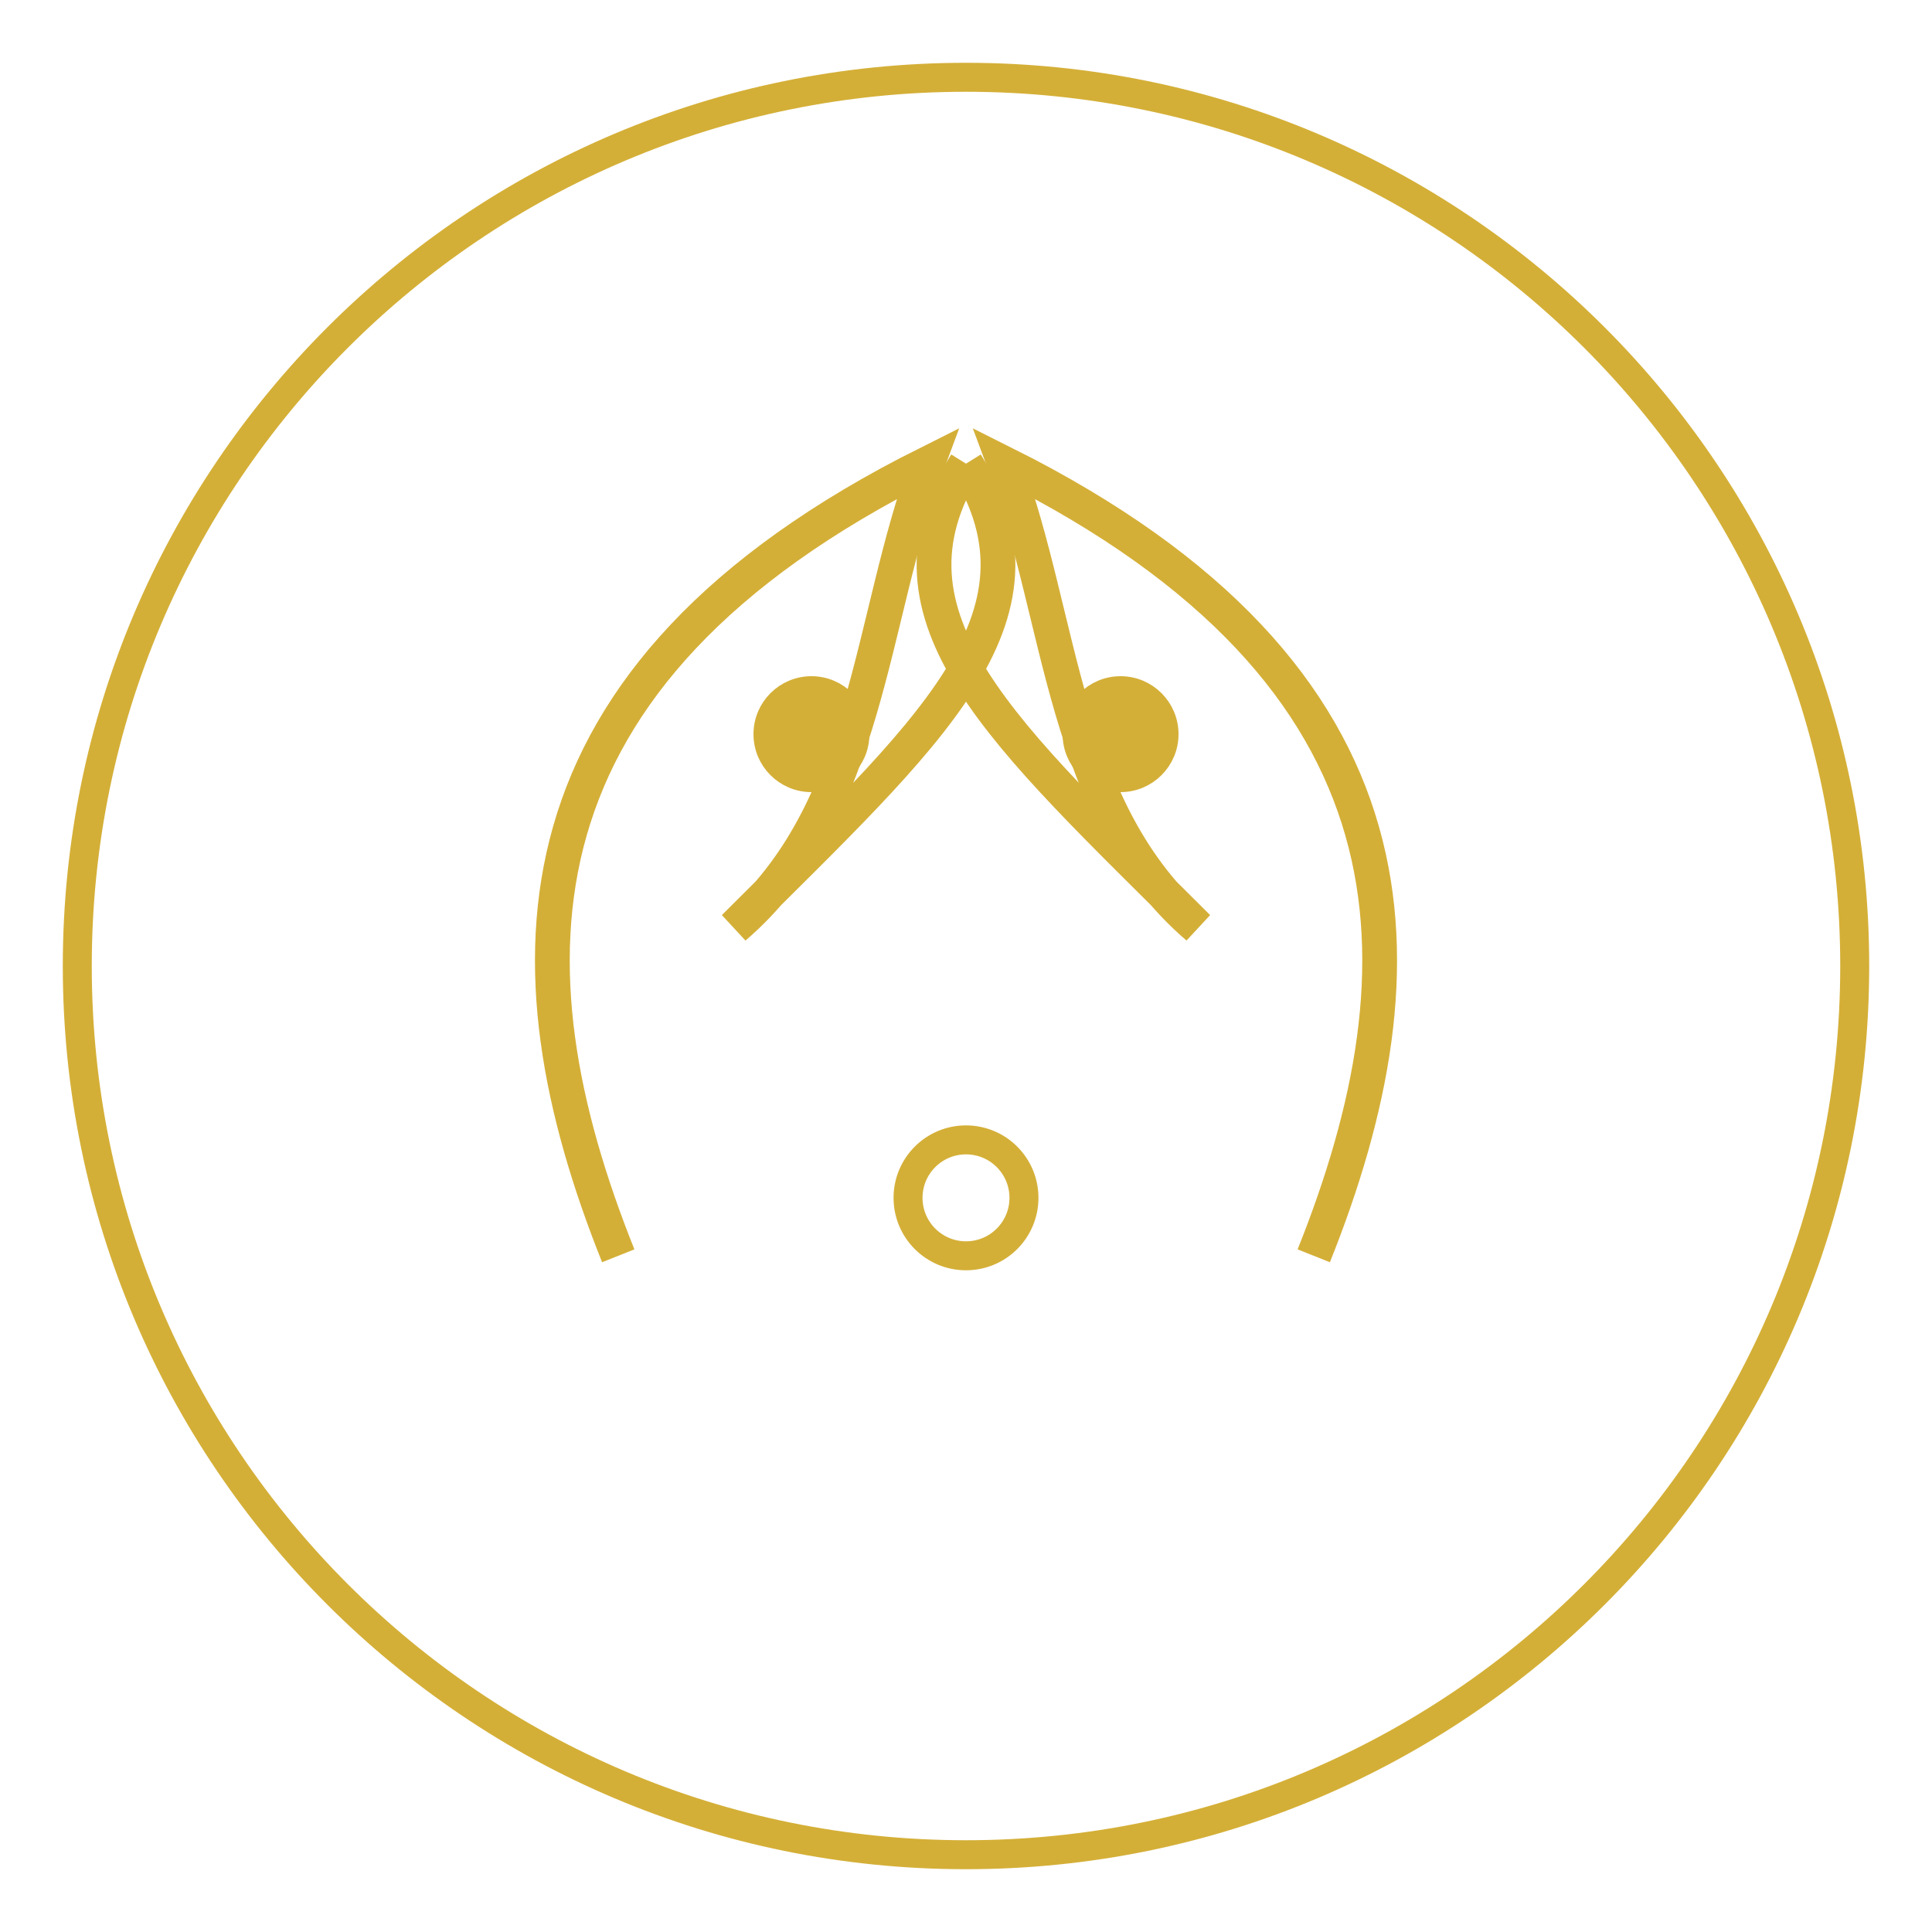
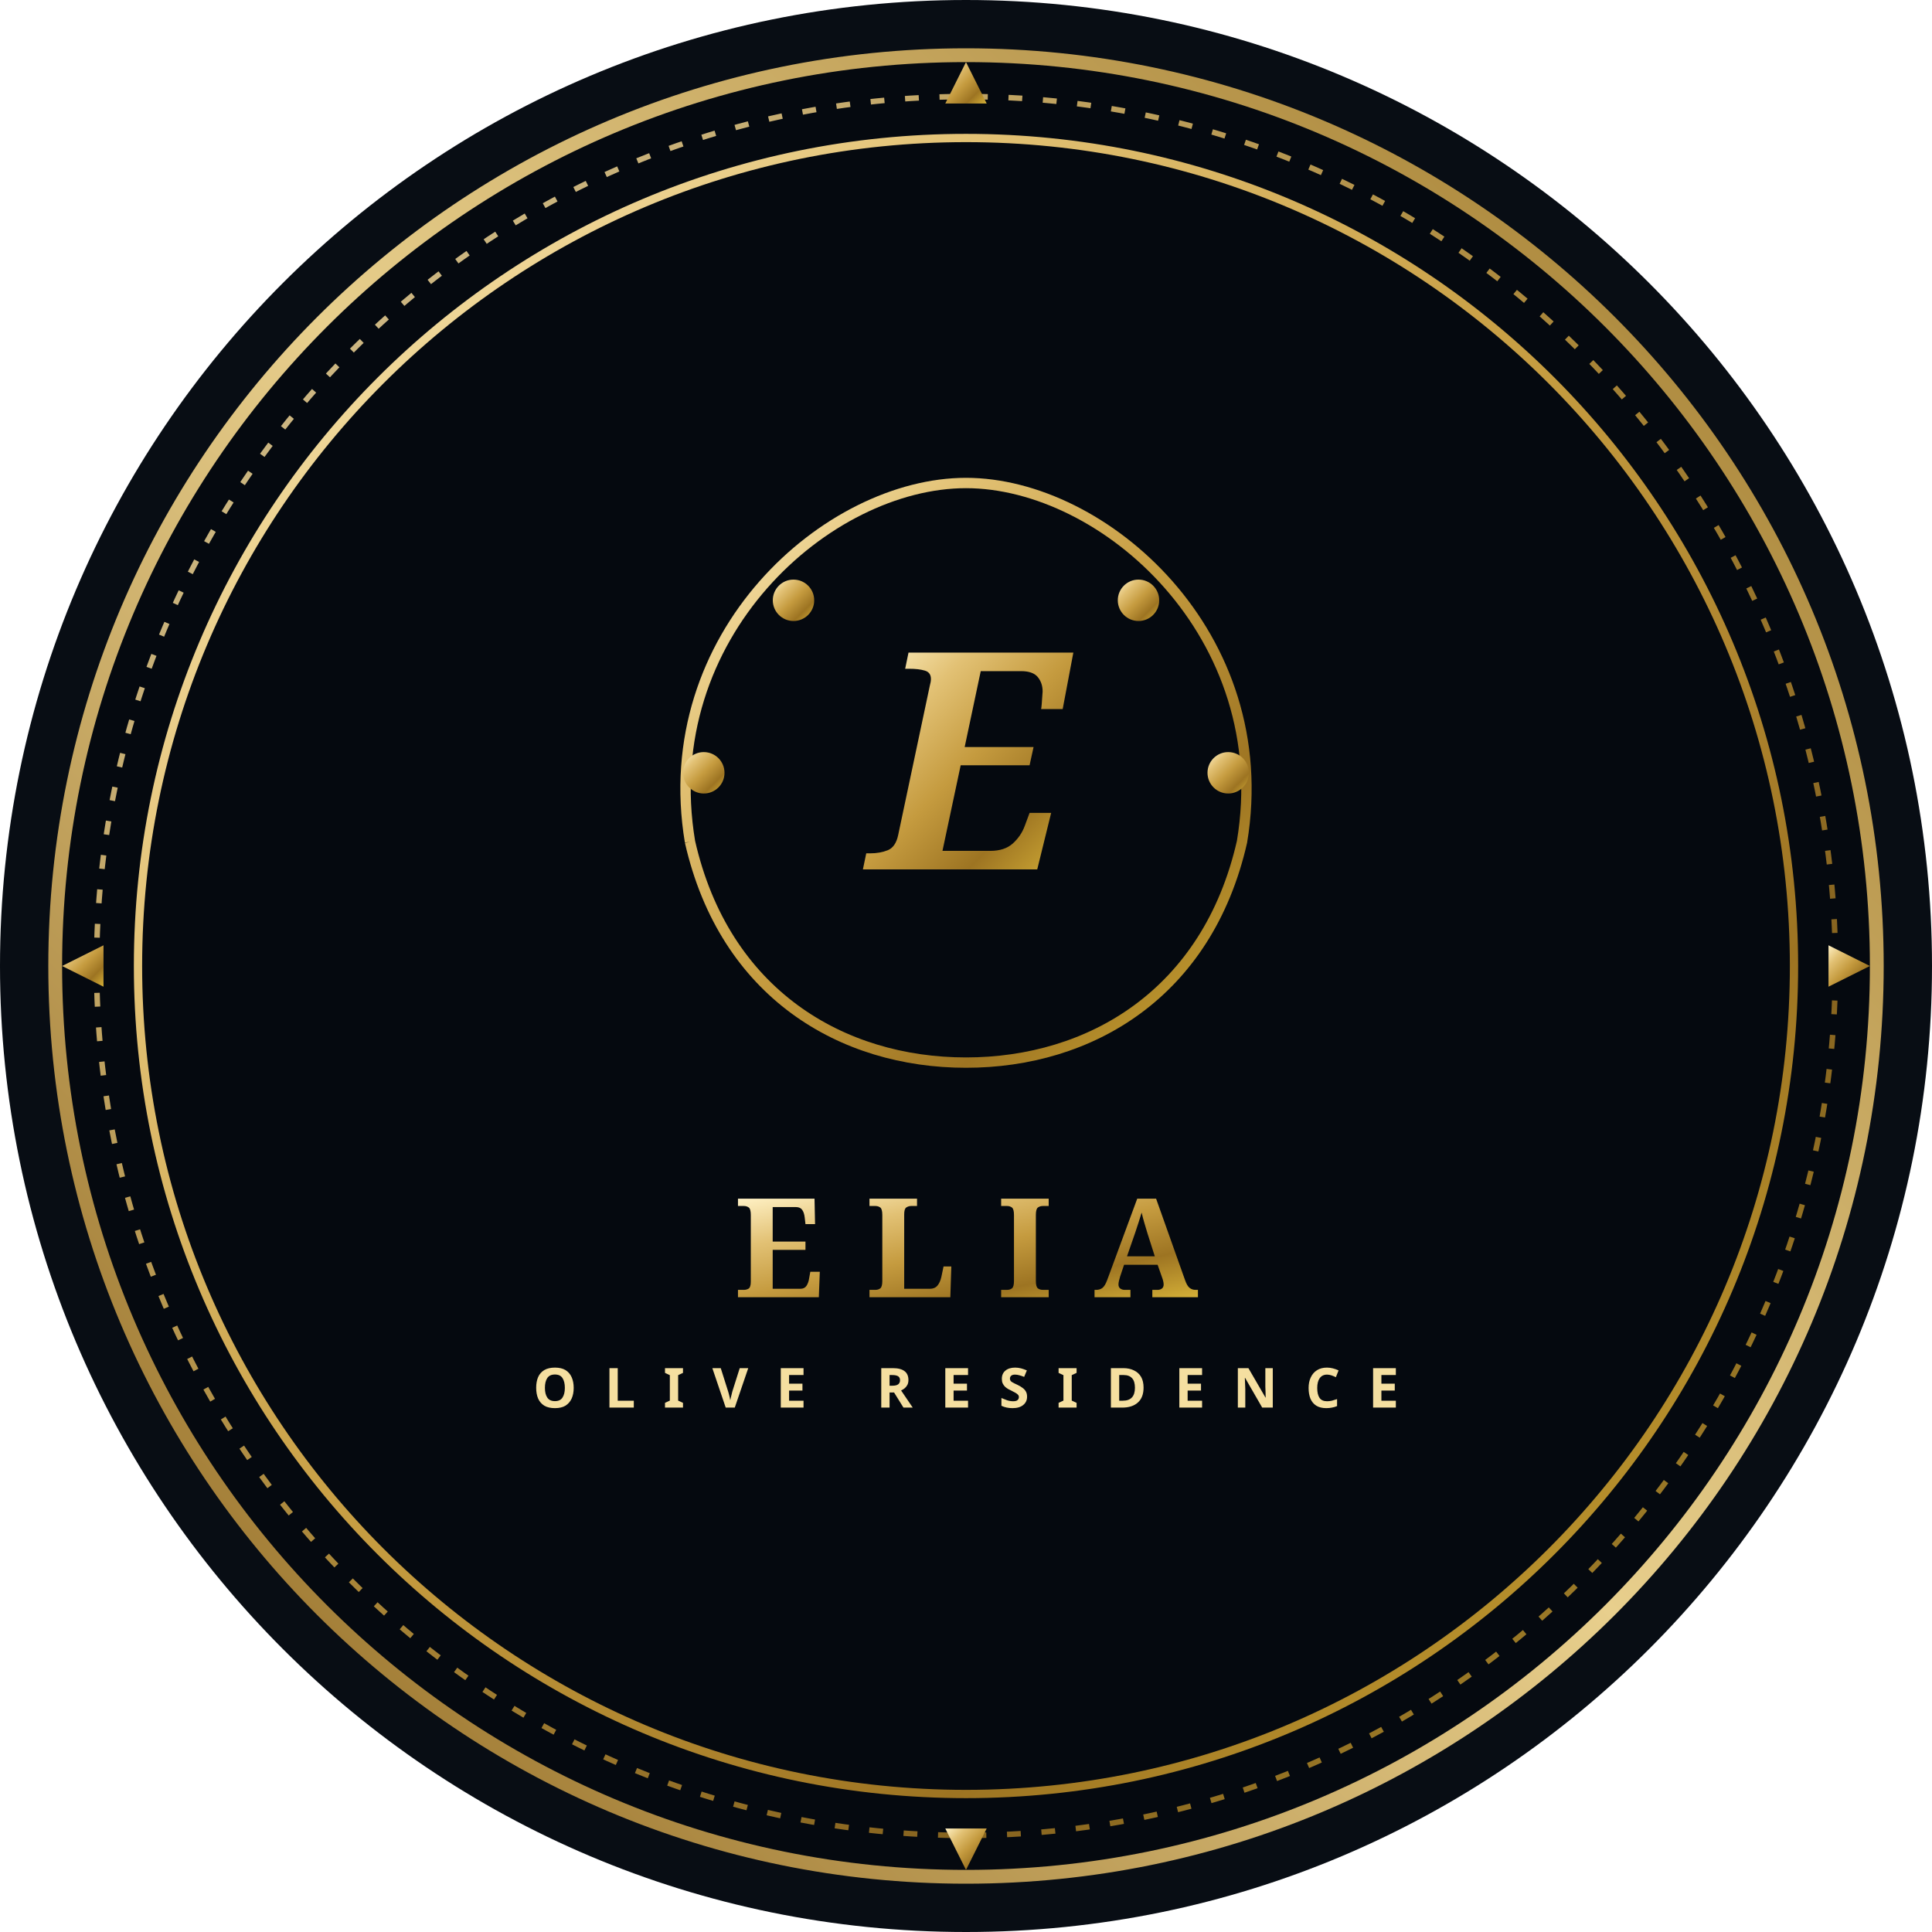
- <svg xmlns="http://www.w3.org/2000/svg" viewBox="0 0 100 100" width="100%" height="100%" color="#d4af37">
+ <svg xmlns="http://www.w3.org/2000/svg" viewBox="0 0 280 280" width="100%" height="100%">
  <defs>
-     <linearGradient id="goldGrad-elia-selimiye" x1="0%" y1="0%" x2="100%" y2="100%">
-       <stop offset="0%" stop-color="#d4af37" />
-       <stop offset="100%" stop-color="#1b4332" />
+     <linearGradient id="goldLuxury" x1="0%" y1="0%" x2="100%" y2="100%">
+       <stop offset="0%" stop-color="#fff1c5" />
+       <stop offset="25%" stop-color="#e2c174" />
+       <stop offset="50%" stop-color="#c59b3f" />
+       <stop offset="75%" stop-color="#9d7422" />
+       <stop offset="100%" stop-color="#d4af37" />
    </linearGradient>
+     <linearGradient id="goldRing" x1="0%" y1="100%" x2="100%" y2="0%">
+       <stop offset="0%" stop-color="#8a6118" />
+       <stop offset="50%" stop-color="#e8cf8d" />
+       <stop offset="100%" stop-color="#9a7324" />
+     </linearGradient>
+     <linearGradient id="emeraldLuxury" x1="0%" y1="0%" x2="100%" y2="100%">
+       <stop offset="0%" stop-color="#1b4d39" />
+       <stop offset="50%" stop-color="#0c2b20" />
+       <stop offset="100%" stop-color="#051610" />
+     </linearGradient>
+     <filter id="glow" x="-20%" y="-20%" width="140%" height="140%">
+       <feGaussianBlur stdDeviation="2" result="blur" />
+       <feComposite in="SourceGraphic" in2="blur" operator="over" />
+     </filter>
  </defs>
-   <g fill="none" stroke="currentColor">
-     <circle cx="50" cy="50" r="46" fill="none" stroke="currentColor" stroke-width="1.5" />
-     <path d="M32 65 C26 50, 26 35, 48 24 C45 32, 45 42, 38 48 C48 38, 55 32, 50 24" fill="none" stroke="currentColor" stroke-width="1.8" />
-     <path d="M68 65 C74 50, 74 35, 52 24 C55 32, 55 42, 62 48 C52 38, 45 32, 50 24" fill="none" stroke="currentColor" stroke-width="1.8" />
-     <circle cx="42" cy="38" r="2.5" fill="currentColor" />
-     <circle cx="58" cy="38" r="2.5" fill="currentColor" />
-     <circle cx="50" cy="62" r="3" fill="none" stroke="currentColor" stroke-width="1.5" />
+   <rect width="280" height="280" rx="140" fill="#080d14" />
+   <circle cx="140" cy="140" r="132" fill="#05090f" stroke="url(#goldRing)" stroke-width="2" />
+   <circle cx="140" cy="140" r="126" fill="none" stroke="url(#goldLuxury)" stroke-width="0.8" stroke-dasharray="2 3" opacity="0.85" />
+   <circle cx="140" cy="140" r="120" fill="none" stroke="url(#goldLuxury)" stroke-width="1.2" />
+   <polygon points="140,9 143,15 137,15" fill="url(#goldLuxury)" />
+   <polygon points="140,271 143,265 137,265" fill="url(#goldLuxury)" />
+   <polygon points="9,140 15,143 15,137" fill="url(#goldLuxury)" />
+   <polygon points="271,140 265,143 265,137" fill="url(#goldLuxury)" />
+   <g transform="translate(140, 112)">
+     <path d="M-40 10 C-45 -20 -20 -42 0 -42 C20 -42 45 -20 40 10 C35 32 18 42 0 42 C-18 42 -35 32 -40 10" fill="none" stroke="url(#goldLuxury)" stroke-width="1.5" />
+     <circle cx="-25" cy="-25" r="3" fill="url(#goldLuxury)" />
+     <circle cx="25" cy="-25" r="3" fill="url(#goldLuxury)" />
+     <circle cx="-38" cy="0" r="3" fill="url(#goldLuxury)" />
+     <circle cx="38" cy="0" r="3" fill="url(#goldLuxury)" />
+     <text x="0" y="14" font-family="'Cormorant Garamond', serif" font-size="44" font-style="italic" font-weight="700" fill="url(#goldLuxury)" text-anchor="middle">E</text>
  </g>
+   <text x="140" y="188" font-family="'Cinzel', serif" font-size="20" font-weight="700" fill="url(#goldLuxury)" text-anchor="middle" letter-spacing="6">ELIA</text>
+   <text x="140" y="204" font-family="'Plus Jakarta Sans', sans-serif" font-size="8" font-weight="700" fill="#f5dfa0" text-anchor="middle" letter-spacing="4">OLIVE RESIDENCE</text>
</svg>
